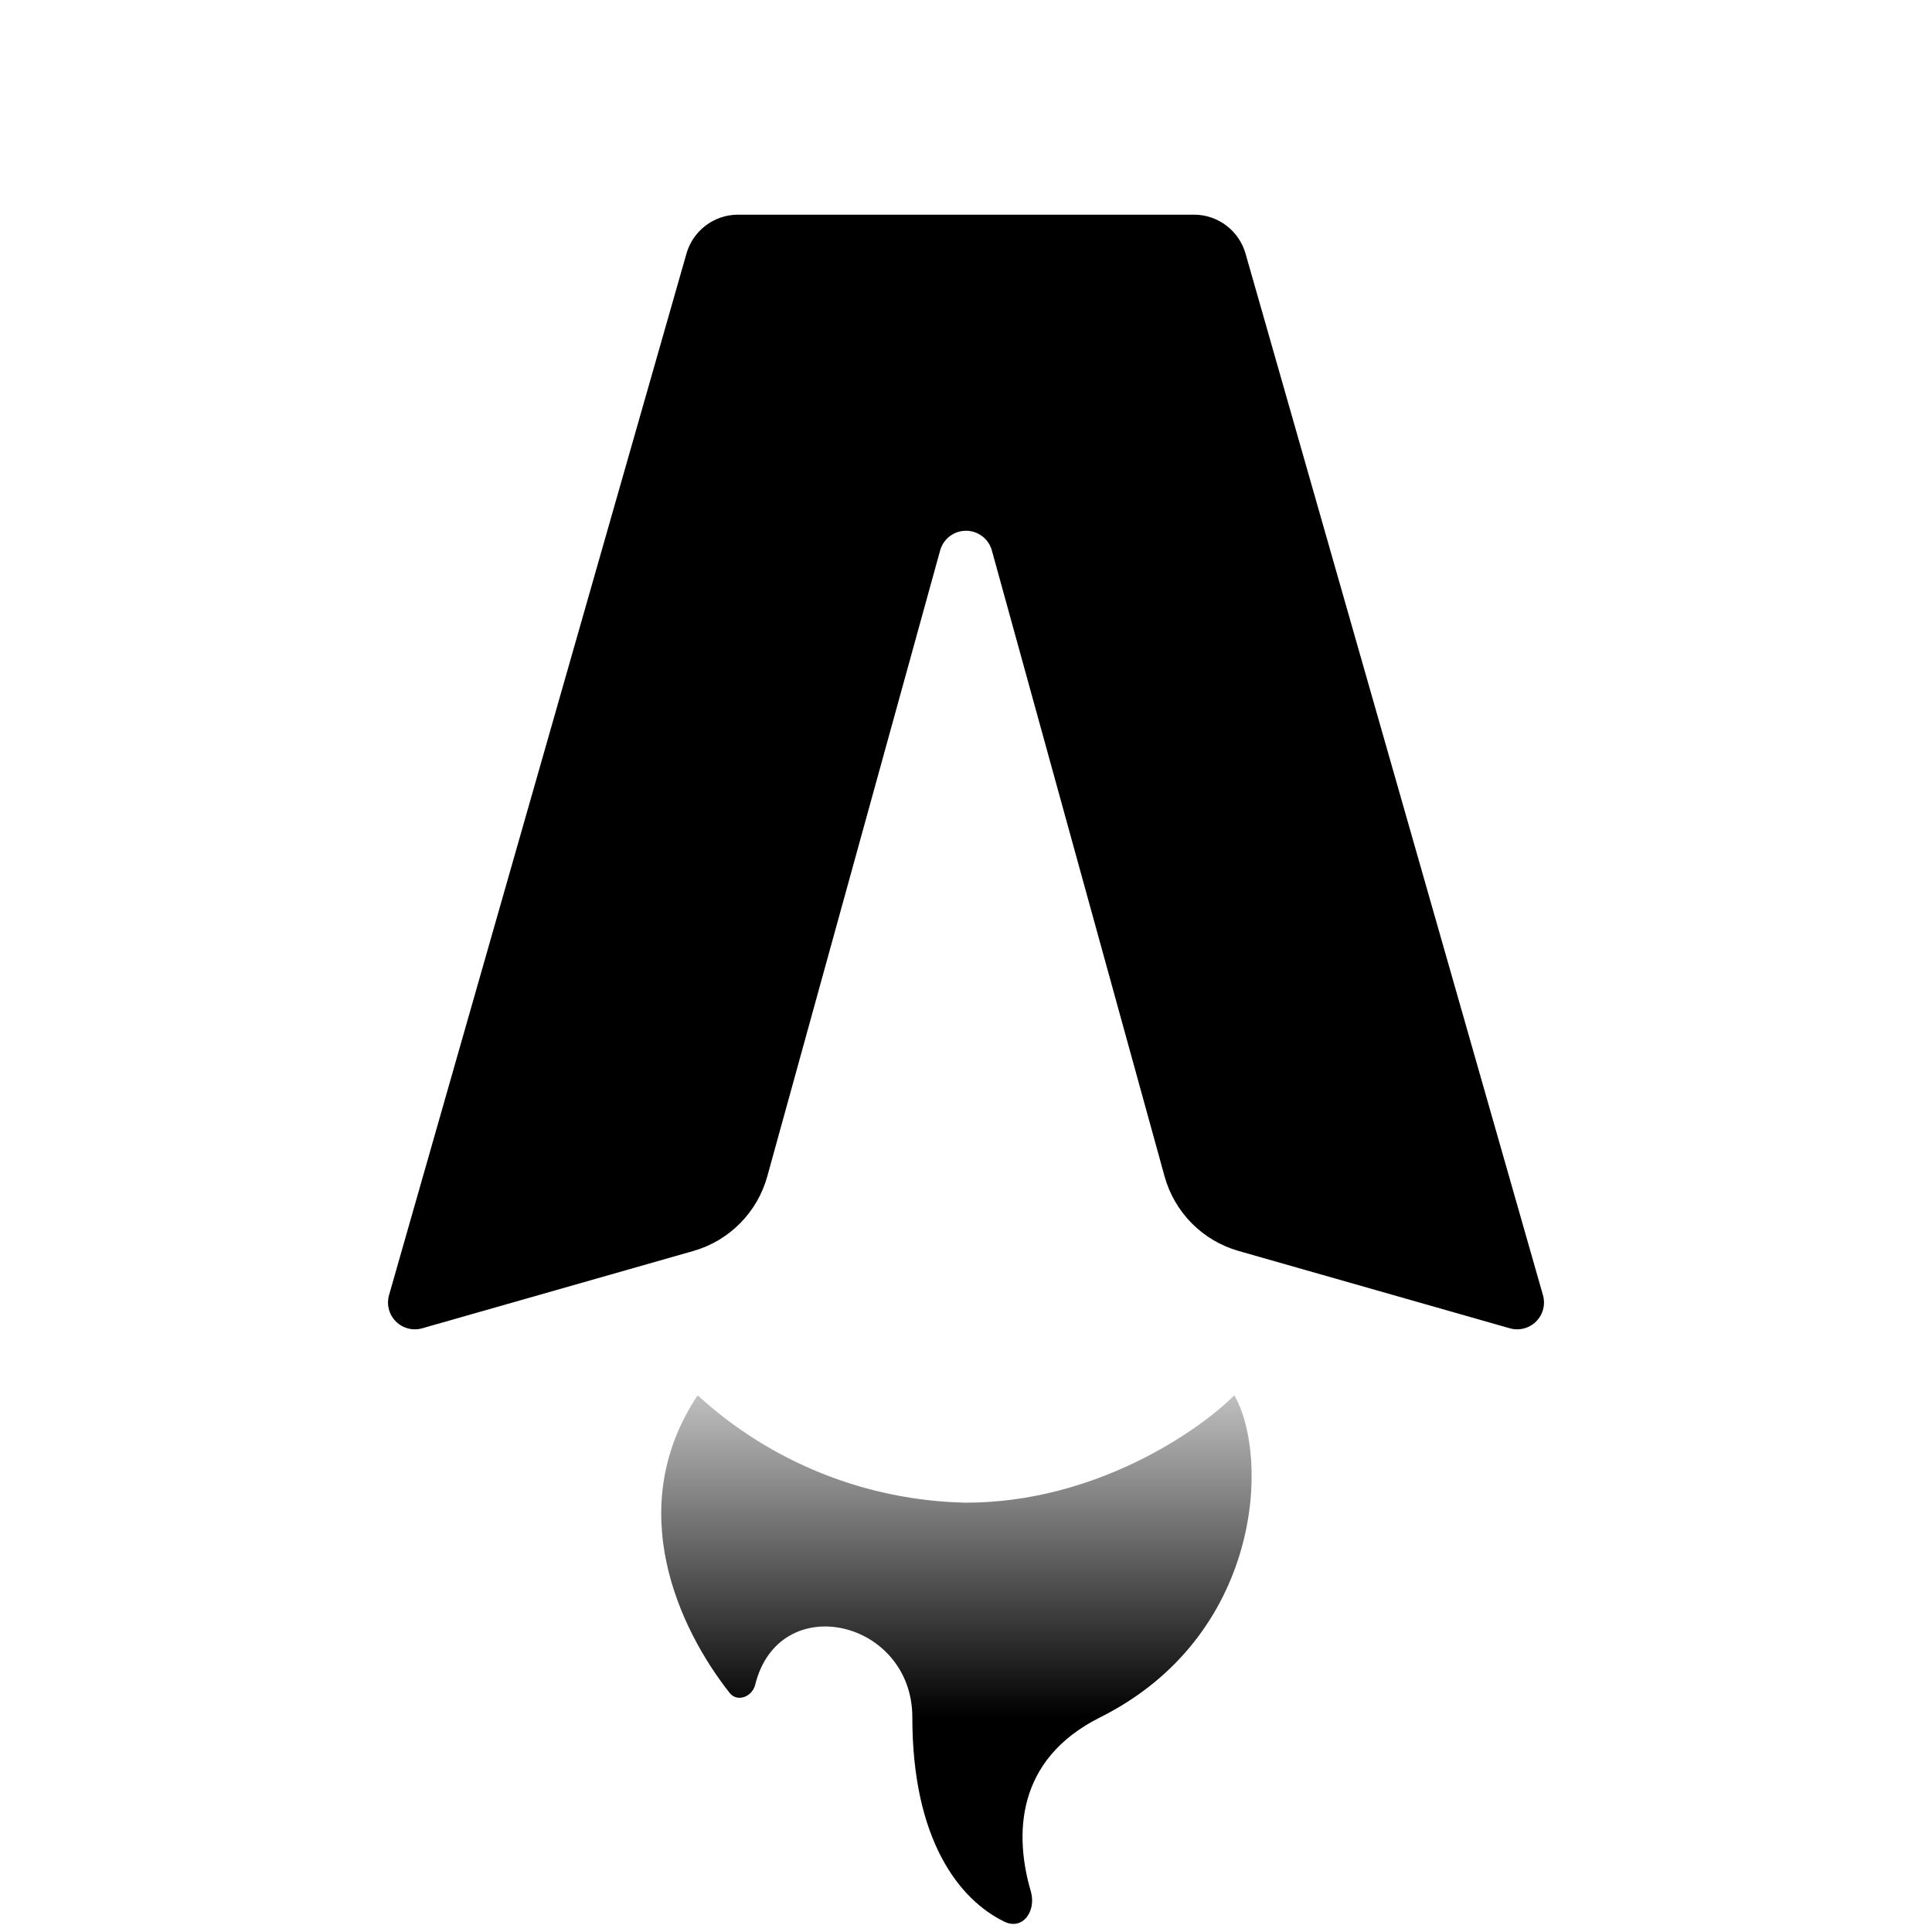
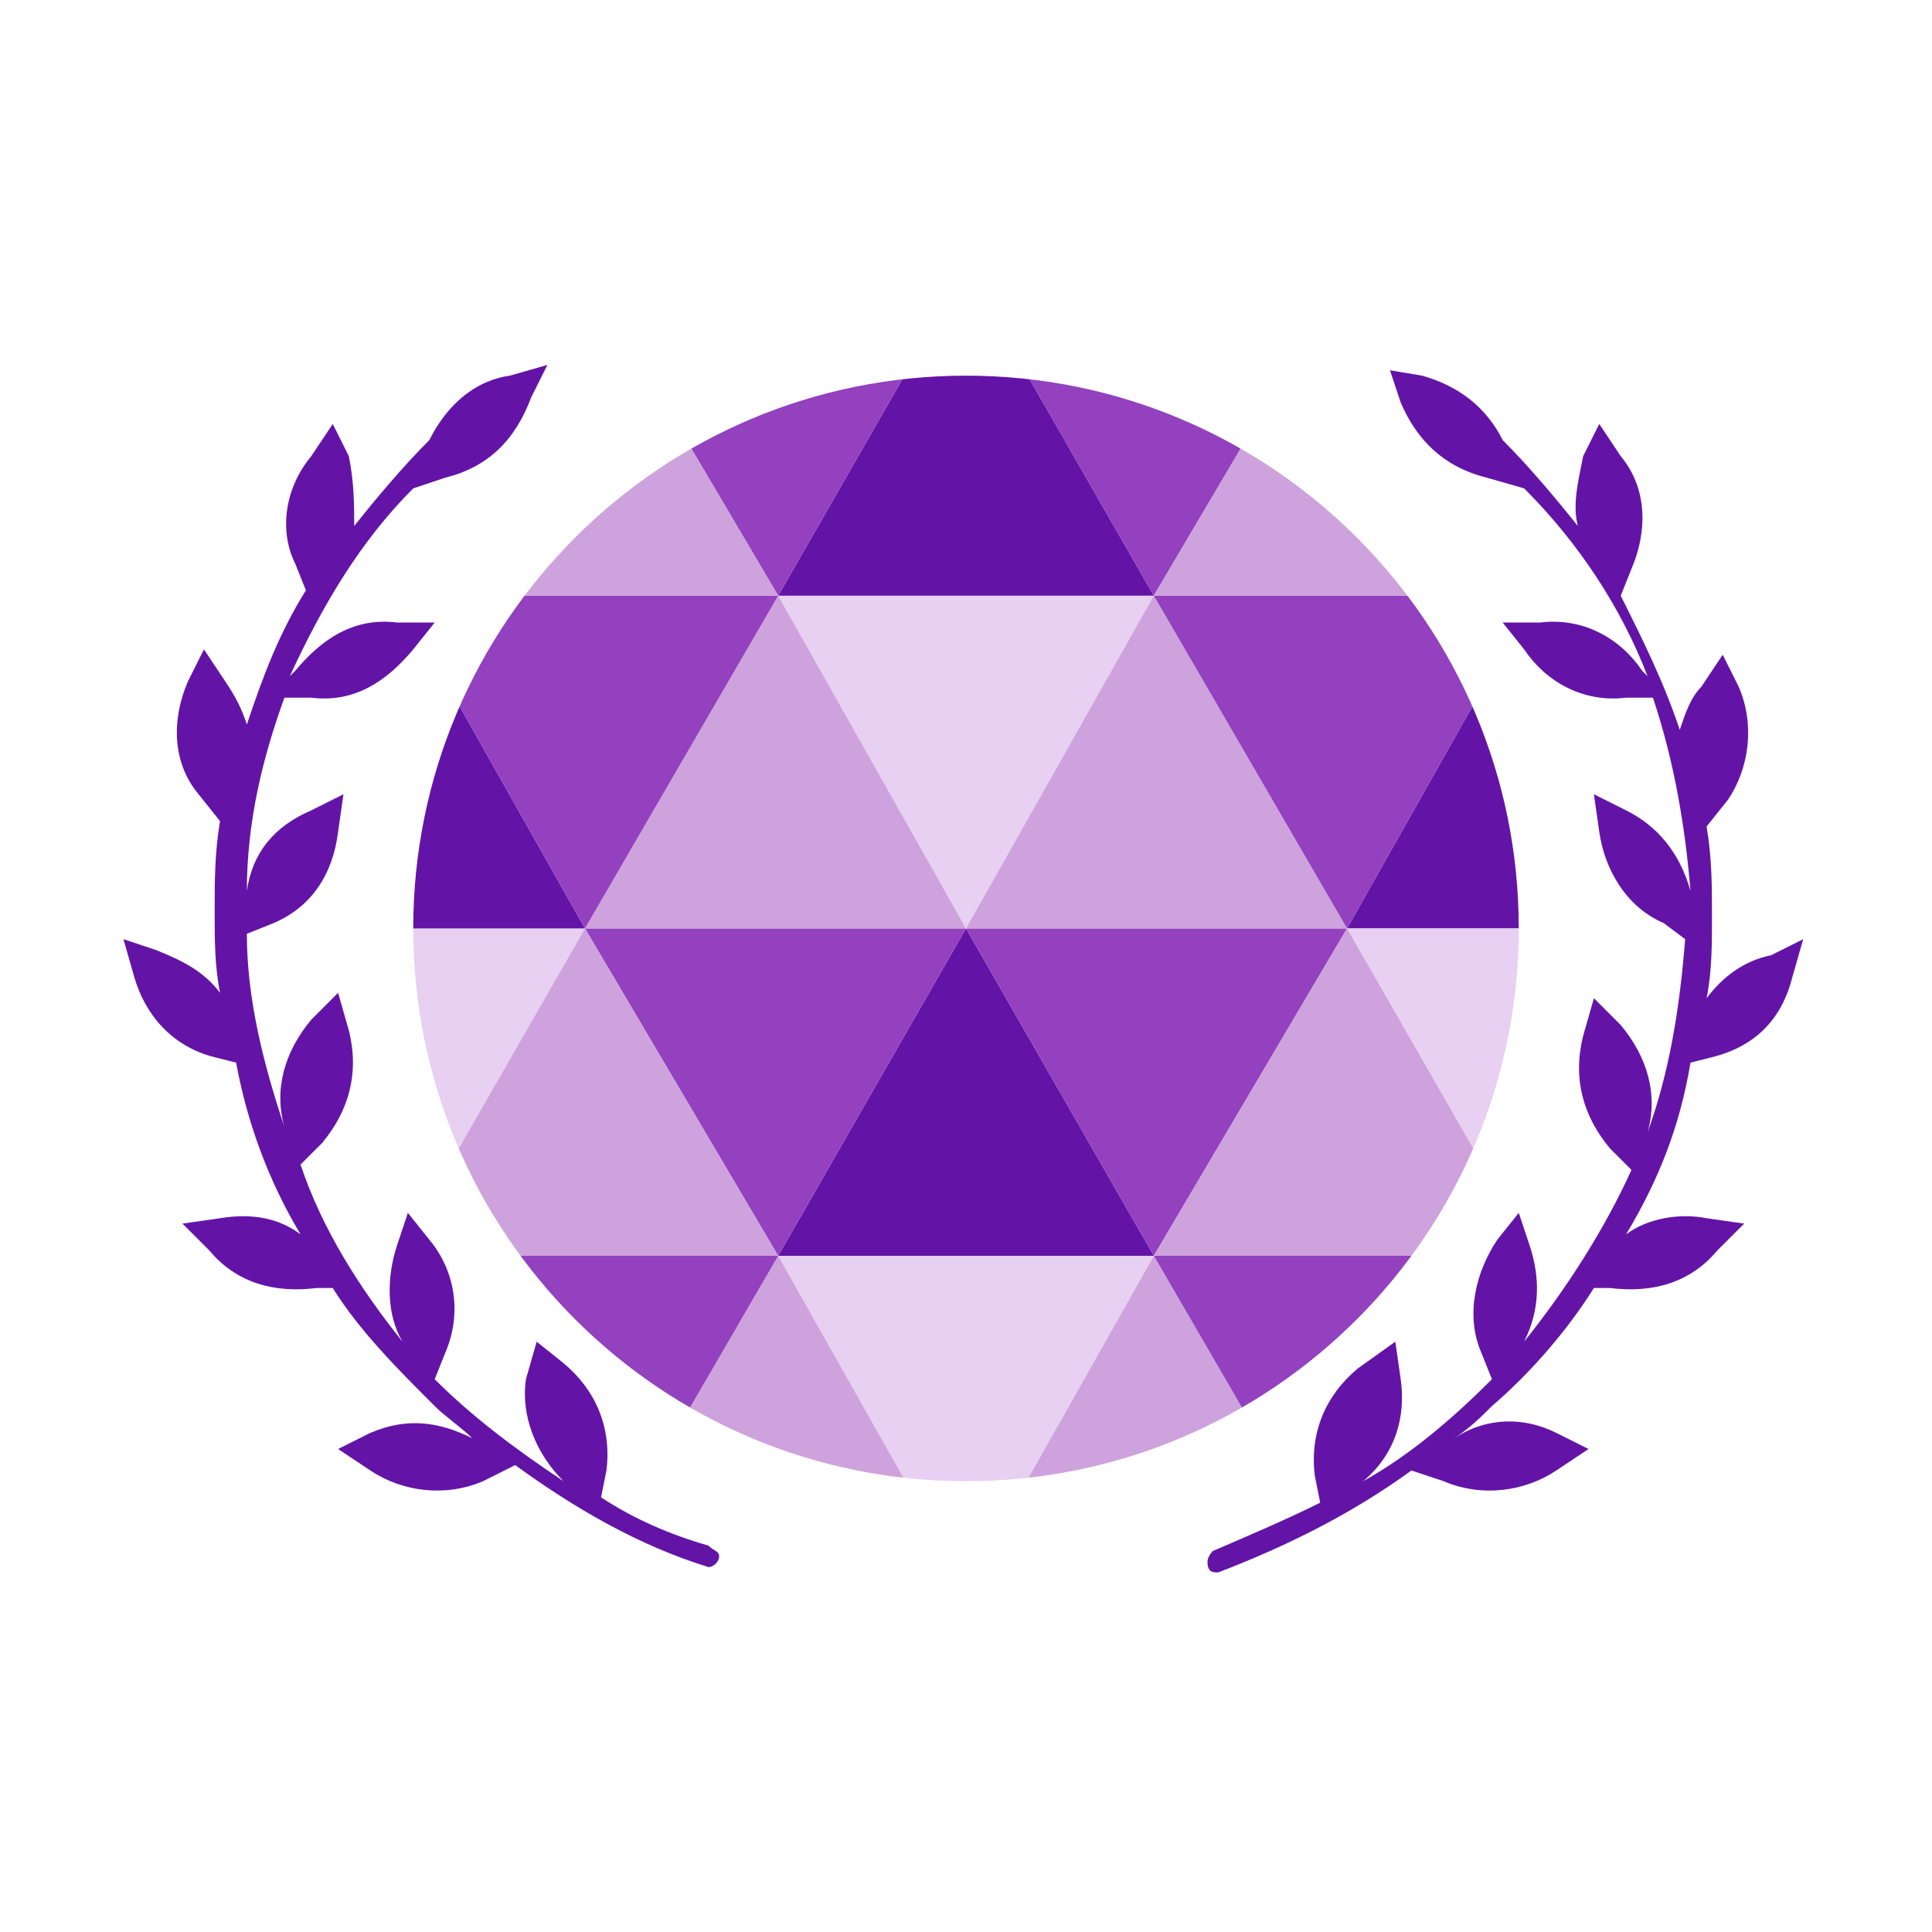
- <svg xmlns="http://www.w3.org/2000/svg" fill="none" viewBox="0 0 36 36">
-   <path fill="#000" d="M22.25 4h-8.5a1 1 0 0 0-.96.73l-5.54 19.4a.5.5 0 0 0 .62.62l5.05-1.44a2 2 0 0 0 1.38-1.4l3.22-11.66a.5.5 0 0 1 .96 0l3.22 11.67a2 2 0 0 0 1.38 1.39l5.05 1.44a.5.5 0 0 0 .62-.62l-5.54-19.4a1 1 0 0 0-.96-.73Z" />
-   <path fill="url(#gradient)" d="M18 28a7.63 7.63 0 0 1-5-2c-1.4 2.1-.35 4.35.6 5.55.14.17.41.07.47-.15.44-1.8 2.93-1.22 2.93.6 0 2.28.87 3.4 1.72 3.81.34.16.59-.2.49-.56-.31-1.05-.29-2.46 1.29-3.25 3-1.5 3.17-4.83 2.5-6-.67.67-2.6 2-5 2Z" />
-   <defs>
-     <linearGradient id="gradient" x1="16" x2="16" y1="32" y2="24" gradientUnits="userSpaceOnUse">
-       <stop stop-color="#000" />
-       <stop offset="1" stop-color="#000" stop-opacity="0" />
-     </linearGradient>
-   </defs>
-   <style>
-     @media (prefers-color-scheme:dark){:root{filter:invert(100%)}}
-   </style>
+ <svg xmlns="http://www.w3.org/2000/svg" xmlns:xlink="http://www.w3.org/1999/xlink" version="1.1" id="Capa_1" x="0px" y="0px" viewBox="0 0 36 36" style="enable-background:new 0 0 36 36;" xml:space="preserve">
+   <style type="text/css">
+ 	.st0{clip-path:url(#SVGID_00000055678708915616536410000011042902443013844659_);}
+ 	.st1{fill:#6314A7;}
+ 	.st2{fill:#9341BF;}
+ 	.st3{fill:#E7D0F1;}
+ 	.st4{fill:#CEA2DC;}
+ </style>
+   <g>
+     <g>
+       <defs>
+         <circle id="SVGID_1_" cx="18" cy="17.3" r="10.3" />
+       </defs>
+       <clipPath id="SVGID_00000096059462388230320100000002051716214924513445_">
+         <use xlink:href="#SVGID_1_" style="overflow:visible;" />
+       </clipPath>
+       <g style="clip-path:url(#SVGID_00000096059462388230320100000002051716214924513445_);">
+         <polygon class="st1" points="18,17.3 14.5,23.4 21.5,23.4    " />
+         <polygon class="st2" points="14.5,23.4 18,17.3 10.9,17.3    " />
+         <polygon class="st2" points="21.5,23.4 25.1,17.3 18,17.3    " />
+         <polygon class="st3" points="18,17.3 21.5,11.1 14.5,11.1    " />
+         <polygon class="st4" points="21.5,11.1 18,17.3 25.1,17.3    " />
+         <polygon class="st4" points="14.5,11.1 10.9,17.3 18,17.3    " />
+       </g>
+       <g style="clip-path:url(#SVGID_00000096059462388230320100000002051716214924513445_);">
+         <polygon class="st1" points="18,5 14.5,11.1 21.5,11.1    " />
+         <polygon class="st2" points="14.5,11.1 18,5 10.9,5    " />
+         <polygon class="st2" points="21.5,11.1 25.1,5 18,5    " />
+         <polygon class="st3" points="18,5 21.5,-1.2 14.5,-1.2    " />
+         <polygon class="st4" points="21.5,-1.2 18,5 25.1,5    " />
+         <polygon class="st4" points="14.5,-1.2 10.9,5 18,5    " />
+       </g>
+       <g style="clip-path:url(#SVGID_00000096059462388230320100000002051716214924513445_);">
+         <polygon class="st1" points="18,29.6 14.5,35.7 21.5,35.7    " />
+         <polygon class="st2" points="14.5,35.7 18,29.6 10.9,29.6    " />
+         <polygon class="st2" points="21.5,35.7 25.1,29.6 18,29.6    " />
+         <polygon class="st3" points="18,29.6 21.5,23.4 14.5,23.4    " />
+         <polygon class="st4" points="21.5,23.4 18,29.6 25.1,29.6    " />
+         <polygon class="st4" points="14.5,23.4 10.9,29.6 18,29.6    " />
+       </g>
+       <g style="clip-path:url(#SVGID_00000096059462388230320100000002051716214924513445_);">
+         <polygon class="st1" points="28.6,11.1 25.1,17.3 32.2,17.3    " />
+         <polygon class="st2" points="25.1,17.3 28.6,11.1 21.5,11.1    " />
+         <polygon class="st2" points="32.2,17.3 35.7,11.1 28.6,11.1    " />
+         <polygon class="st3" points="28.6,11.1 32.2,5 25.1,5    " />
+         <polygon class="st4" points="32.2,5 28.6,11.1 35.7,11.1    " />
+         <polygon class="st4" points="25.1,5 21.5,11.1 28.6,11.1    " />
+       </g>
+       <g style="clip-path:url(#SVGID_00000096059462388230320100000002051716214924513445_);">
+         <polygon class="st1" points="28.6,23.4 25.1,29.6 32.2,29.6    " />
+         <polygon class="st2" points="25.1,29.6 28.6,23.4 21.5,23.4    " />
+         <polygon class="st2" points="32.2,29.6 35.7,23.4 28.6,23.4    " />
+         <polygon class="st3" points="28.6,23.4 32.2,17.3 25.1,17.3    " />
+         <polygon class="st4" points="32.2,17.3 28.6,23.4 35.7,23.4    " />
+         <polygon class="st4" points="25.1,17.3 21.5,23.4 28.6,23.4    " />
+       </g>
+       <g style="clip-path:url(#SVGID_00000096059462388230320100000002051716214924513445_);">
+         <polygon class="st1" points="7.4,23.4 3.8,29.6 10.9,29.6    " />
+         <polygon class="st2" points="3.8,29.6 7.4,23.4 0.3,23.4    " />
+         <polygon class="st2" points="10.9,29.6 14.5,23.4 7.4,23.4    " />
+         <polygon class="st3" points="7.4,23.4 10.9,17.3 3.8,17.3    " />
+         <polygon class="st4" points="10.9,17.3 7.4,23.4 14.5,23.4    " />
+         <polygon class="st4" points="3.8,17.3 0.3,23.4 7.4,23.4    " />
+       </g>
+       <g style="clip-path:url(#SVGID_00000096059462388230320100000002051716214924513445_);">
+         <polygon class="st1" points="7.4,11.1 3.8,17.3 10.9,17.3    " />
+         <polygon class="st2" points="3.8,17.3 7.4,11.1 0.3,11.1    " />
+         <polygon class="st2" points="10.9,17.3 14.5,11.1 7.4,11.1    " />
+         <polygon class="st3" points="7.4,11.1 10.9,5 3.8,5    " />
+         <polygon class="st4" points="10.9,5 7.4,11.1 14.5,11.1    " />
+         <polygon class="st4" points="3.8,5 0.3,11.1 7.4,11.1    " />
+       </g>
+     </g>
+     <g>
+       <path class="st1" d="M33.6,17.5l-0.2,0.7c-0.2,0.8-0.7,1.3-1.5,1.5l-0.4,0.1C31.3,21,30.9,22,30.3,23c0.4-0.3,1-0.4,1.5-0.3    l0.7,0.1l-0.5,0.5c-0.5,0.6-1.2,0.8-2,0.7L29.7,24c-0.5,0.8-1.2,1.6-1.9,2.2c-0.2,0.2-0.4,0.4-0.7,0.6c0.6-0.4,1.3-0.4,1.9-0.1    l0.6,0.3l-0.6,0.4c-0.6,0.4-1.4,0.5-2.1,0.2l-0.6-0.2c-1.1,0.8-2.3,1.4-3.6,1.9c-0.1,0-0.2,0-0.2-0.2l0,0c0-0.1,0.1-0.2,0.1-0.2    c0.7-0.3,1.4-0.6,2-0.9l-0.1-0.5c-0.1-0.8,0.2-1.5,0.8-2L26,25l0.1,0.7c0.1,0.7-0.1,1.4-0.7,1.9c0.9-0.5,1.7-1.2,2.4-1.9l-0.2-0.5    c-0.3-0.7-0.1-1.5,0.3-2.1l0.4-0.5l0.2,0.6c0.2,0.6,0.2,1.2-0.1,1.8c0.8-1,1.5-2.1,2-3.2l-0.4-0.4c-0.5-0.6-0.7-1.3-0.5-2.1    l0.2-0.7l0.5,0.5c0.5,0.6,0.7,1.3,0.5,2c0.4-1.1,0.6-2.3,0.7-3.6L31,17.2c-0.7-0.3-1.1-1-1.2-1.7l-0.1-0.7l0.6,0.3    c0.6,0.3,1,0.8,1.2,1.5c-0.1-1.2-0.3-2.4-0.7-3.6l-0.5,0c-0.8,0.1-1.5-0.3-1.9-0.9l-0.4-0.5l0.7,0c0.8-0.1,1.5,0.3,1.9,0.9    l0.1,0.1c-0.5-1.3-1.3-2.5-2.3-3.5l0,0l-0.7-0.2c-0.8-0.2-1.3-0.7-1.6-1.4l-0.2-0.6L26.5,7c0.7,0.2,1.2,0.6,1.5,1.2    c0.5,0.5,1,1.1,1.4,1.6c-0.1-0.4,0-0.8,0.1-1.3l0.3-0.6l0.4,0.6c0.5,0.6,0.5,1.4,0.2,2.1l-0.2,0.5c0.4,0.8,0.8,1.6,1.1,2.5    c0.1-0.3,0.2-0.6,0.4-0.8l0.4-0.6l0.3,0.6c0.3,0.7,0.2,1.5-0.2,2.1l-0.4,0.5c0.1,0.6,0.1,1.1,0.1,1.7c0,0.5,0,1-0.1,1.5    c0.3-0.4,0.7-0.7,1.2-0.8L33.6,17.5z" />
+       <path class="st1" d="M13.4,29L13.4,29c0,0.1-0.1,0.2-0.2,0.2c-1.3-0.4-2.5-1.1-3.6-1.9L9,27.6c-0.7,0.3-1.5,0.2-2.1-0.2L6.3,27    l0.6-0.3c0.7-0.3,1.3-0.2,1.9,0.1c-0.2-0.2-0.5-0.4-0.7-0.6c-0.7-0.7-1.4-1.4-1.9-2.2L5.9,24c-0.8,0.1-1.5-0.1-2-0.7l-0.5-0.5    l0.7-0.1c0.6-0.1,1.1,0,1.5,0.3c-0.6-1-1-2.1-1.2-3.2l-0.4-0.1c-0.8-0.2-1.3-0.8-1.5-1.5l-0.2-0.7l0.6,0.2    c0.5,0.2,0.9,0.4,1.2,0.8c-0.1-0.5-0.1-1-0.1-1.5c0-0.6,0-1.1,0.1-1.7l-0.4-0.5c-0.5-0.6-0.5-1.4-0.2-2.1l0.3-0.6l0.4,0.6    c0.2,0.3,0.3,0.5,0.4,0.8c0.3-0.9,0.6-1.7,1.1-2.5l-0.2-0.5C5.2,9.9,5.3,9.1,5.8,8.5l0.4-0.6l0.3,0.6C6.6,9,6.6,9.4,6.6,9.8    C7,9.3,7.5,8.7,8,8.2C8.3,7.6,8.8,7.1,9.5,7l0.7-0.2L9.9,7.4C9.6,8.2,9.1,8.7,8.3,8.9L7.7,9.1l0,0c-1,1-1.7,2.2-2.3,3.5l0.1-0.1    c0.5-0.6,1.1-1,1.9-0.9l0.7,0l-0.4,0.5c-0.5,0.6-1.1,1-1.9,0.9l-0.5,0c-0.4,1.1-0.7,2.3-0.7,3.6c0.1-0.7,0.5-1.2,1.2-1.5l0.6-0.3    l-0.1,0.7c-0.1,0.8-0.5,1.4-1.2,1.7l-0.5,0.2c0,1.2,0.3,2.4,0.7,3.6c-0.2-0.7,0-1.4,0.5-2l0.5-0.5l0.2,0.7c0.2,0.8,0,1.5-0.5,2.1    l-0.4,0.4C6,22.9,6.7,24,7.5,25c-0.3-0.5-0.3-1.2-0.1-1.8l0.2-0.6L8,23.1c0.5,0.6,0.6,1.4,0.3,2.1l-0.2,0.5    c0.7,0.7,1.5,1.3,2.4,1.9c-0.5-0.5-0.8-1.2-0.7-1.9L10,25l0.5,0.4c0.6,0.5,0.9,1.2,0.8,2l-0.1,0.5c0.6,0.4,1.3,0.7,2,0.9    C13.3,28.9,13.4,28.9,13.4,29z" />
+     </g>
+   </g>
</svg>
